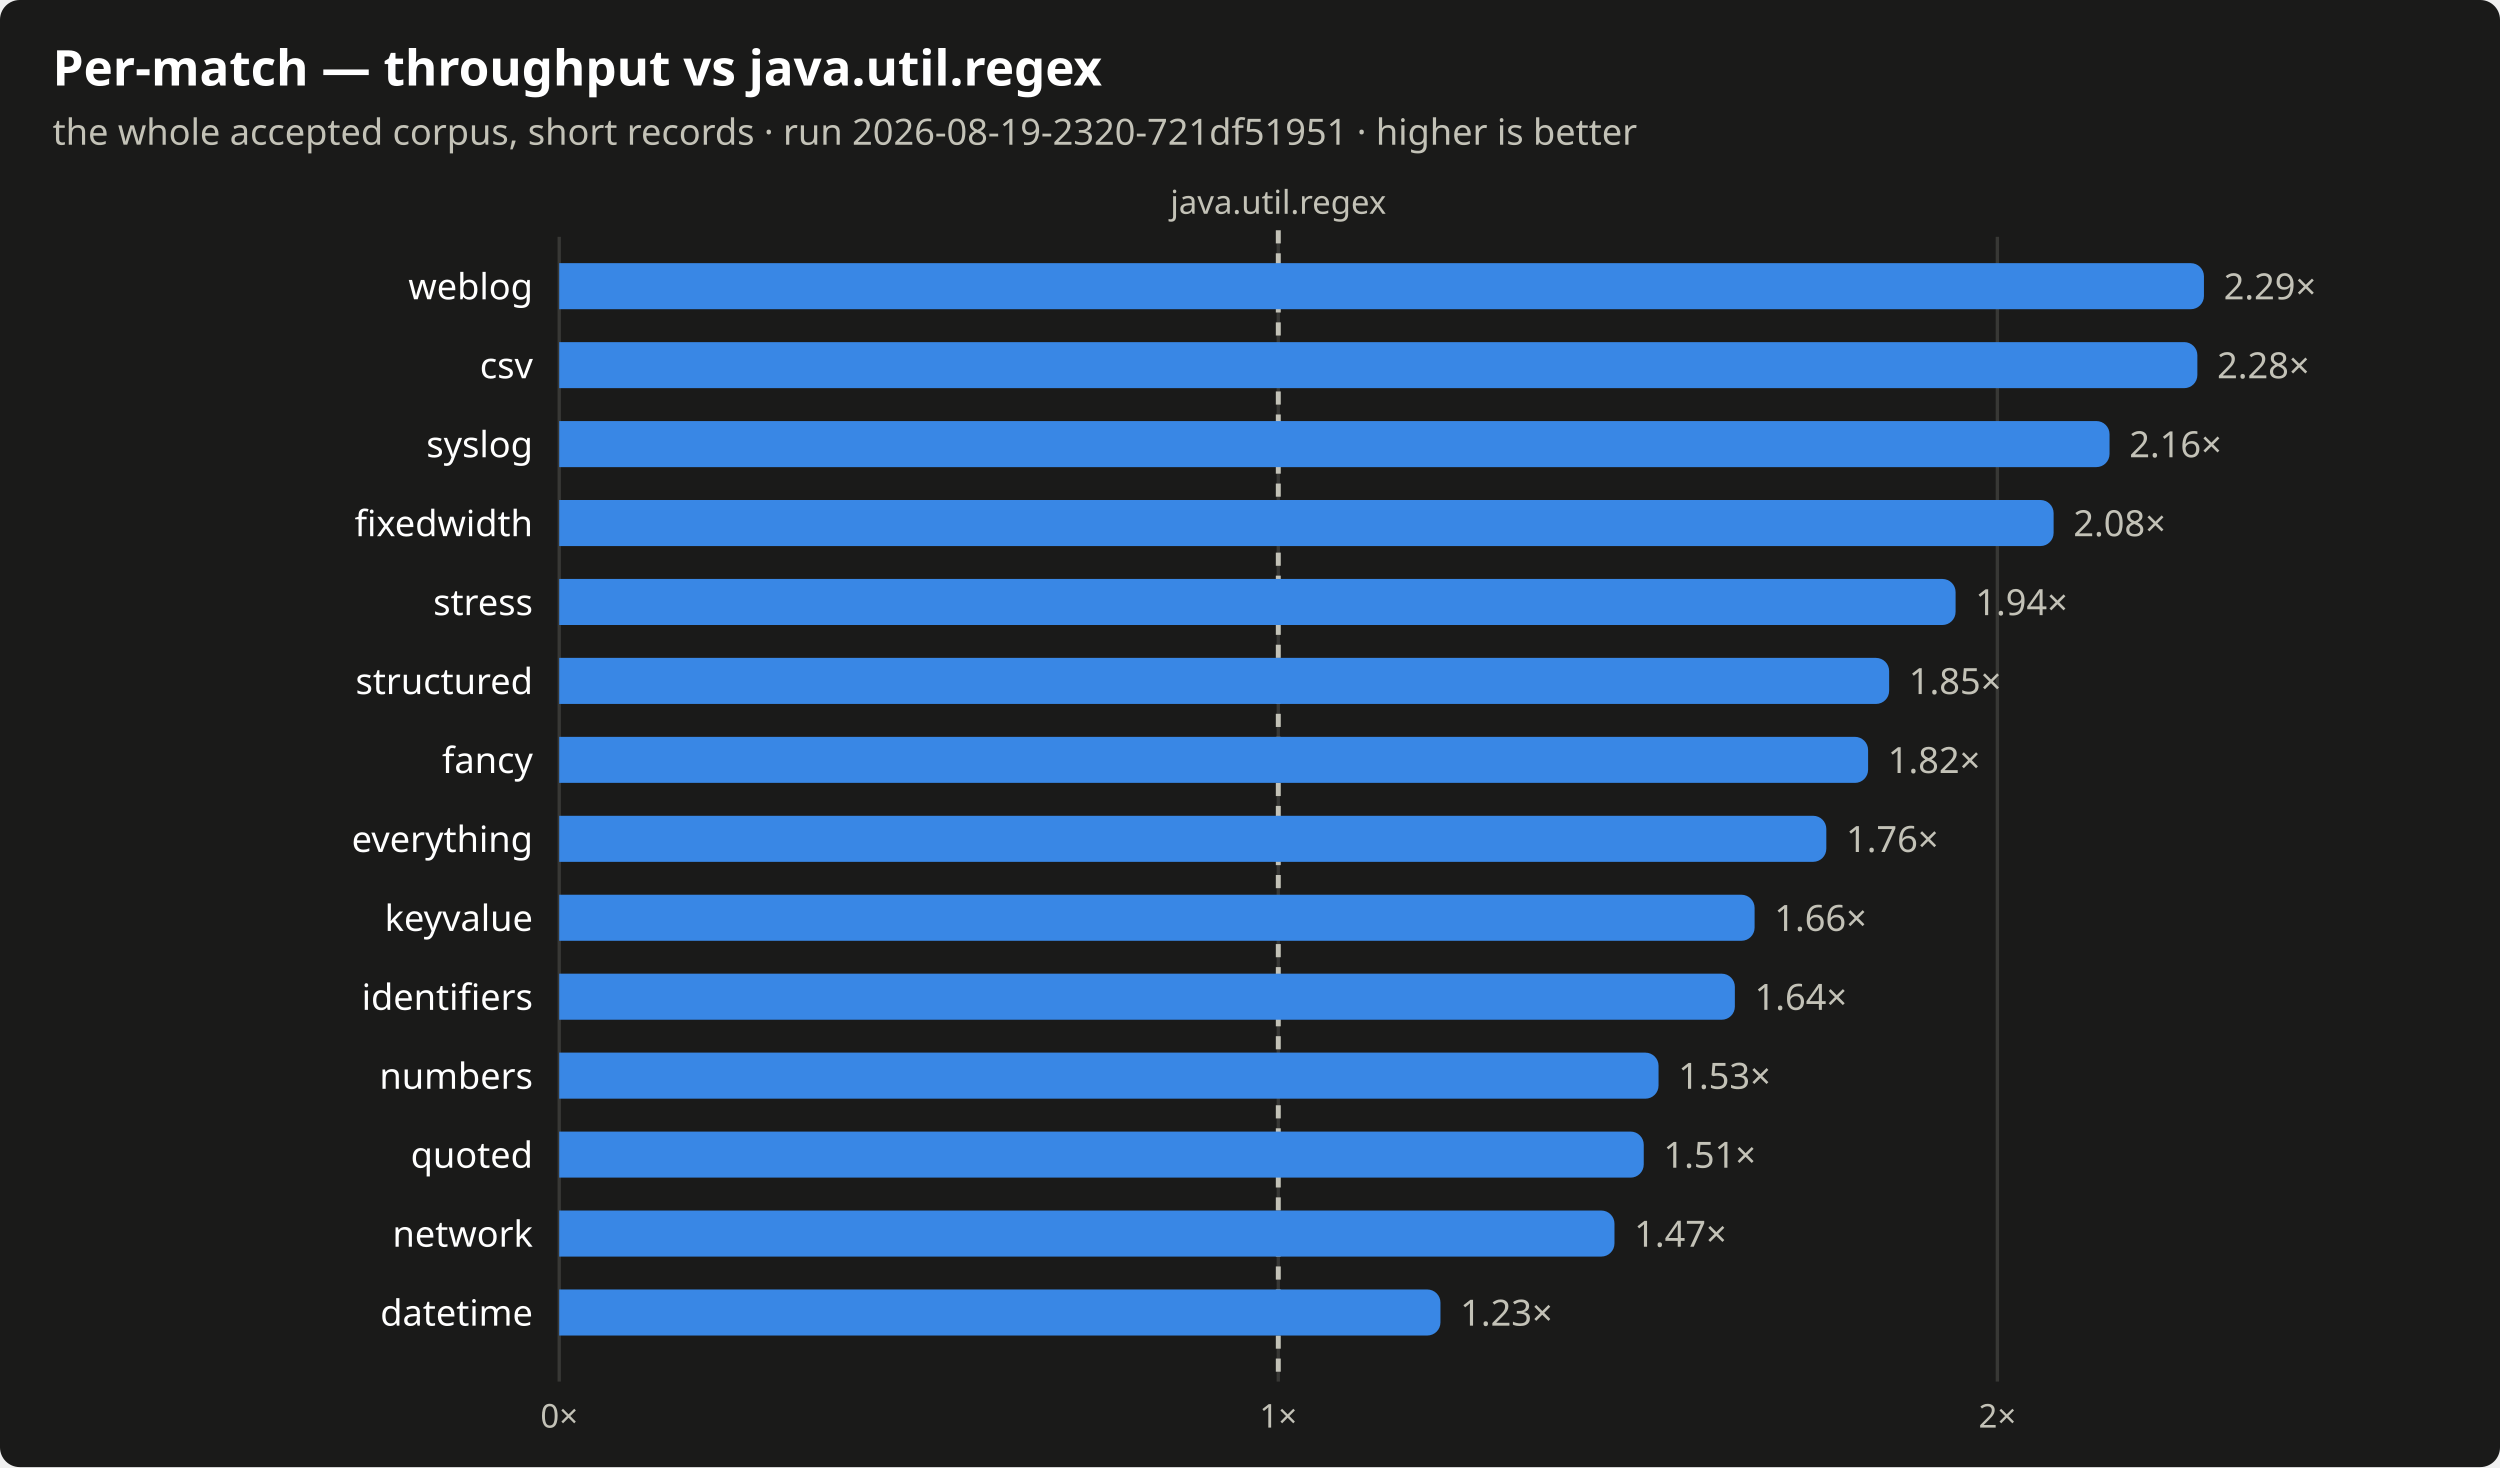
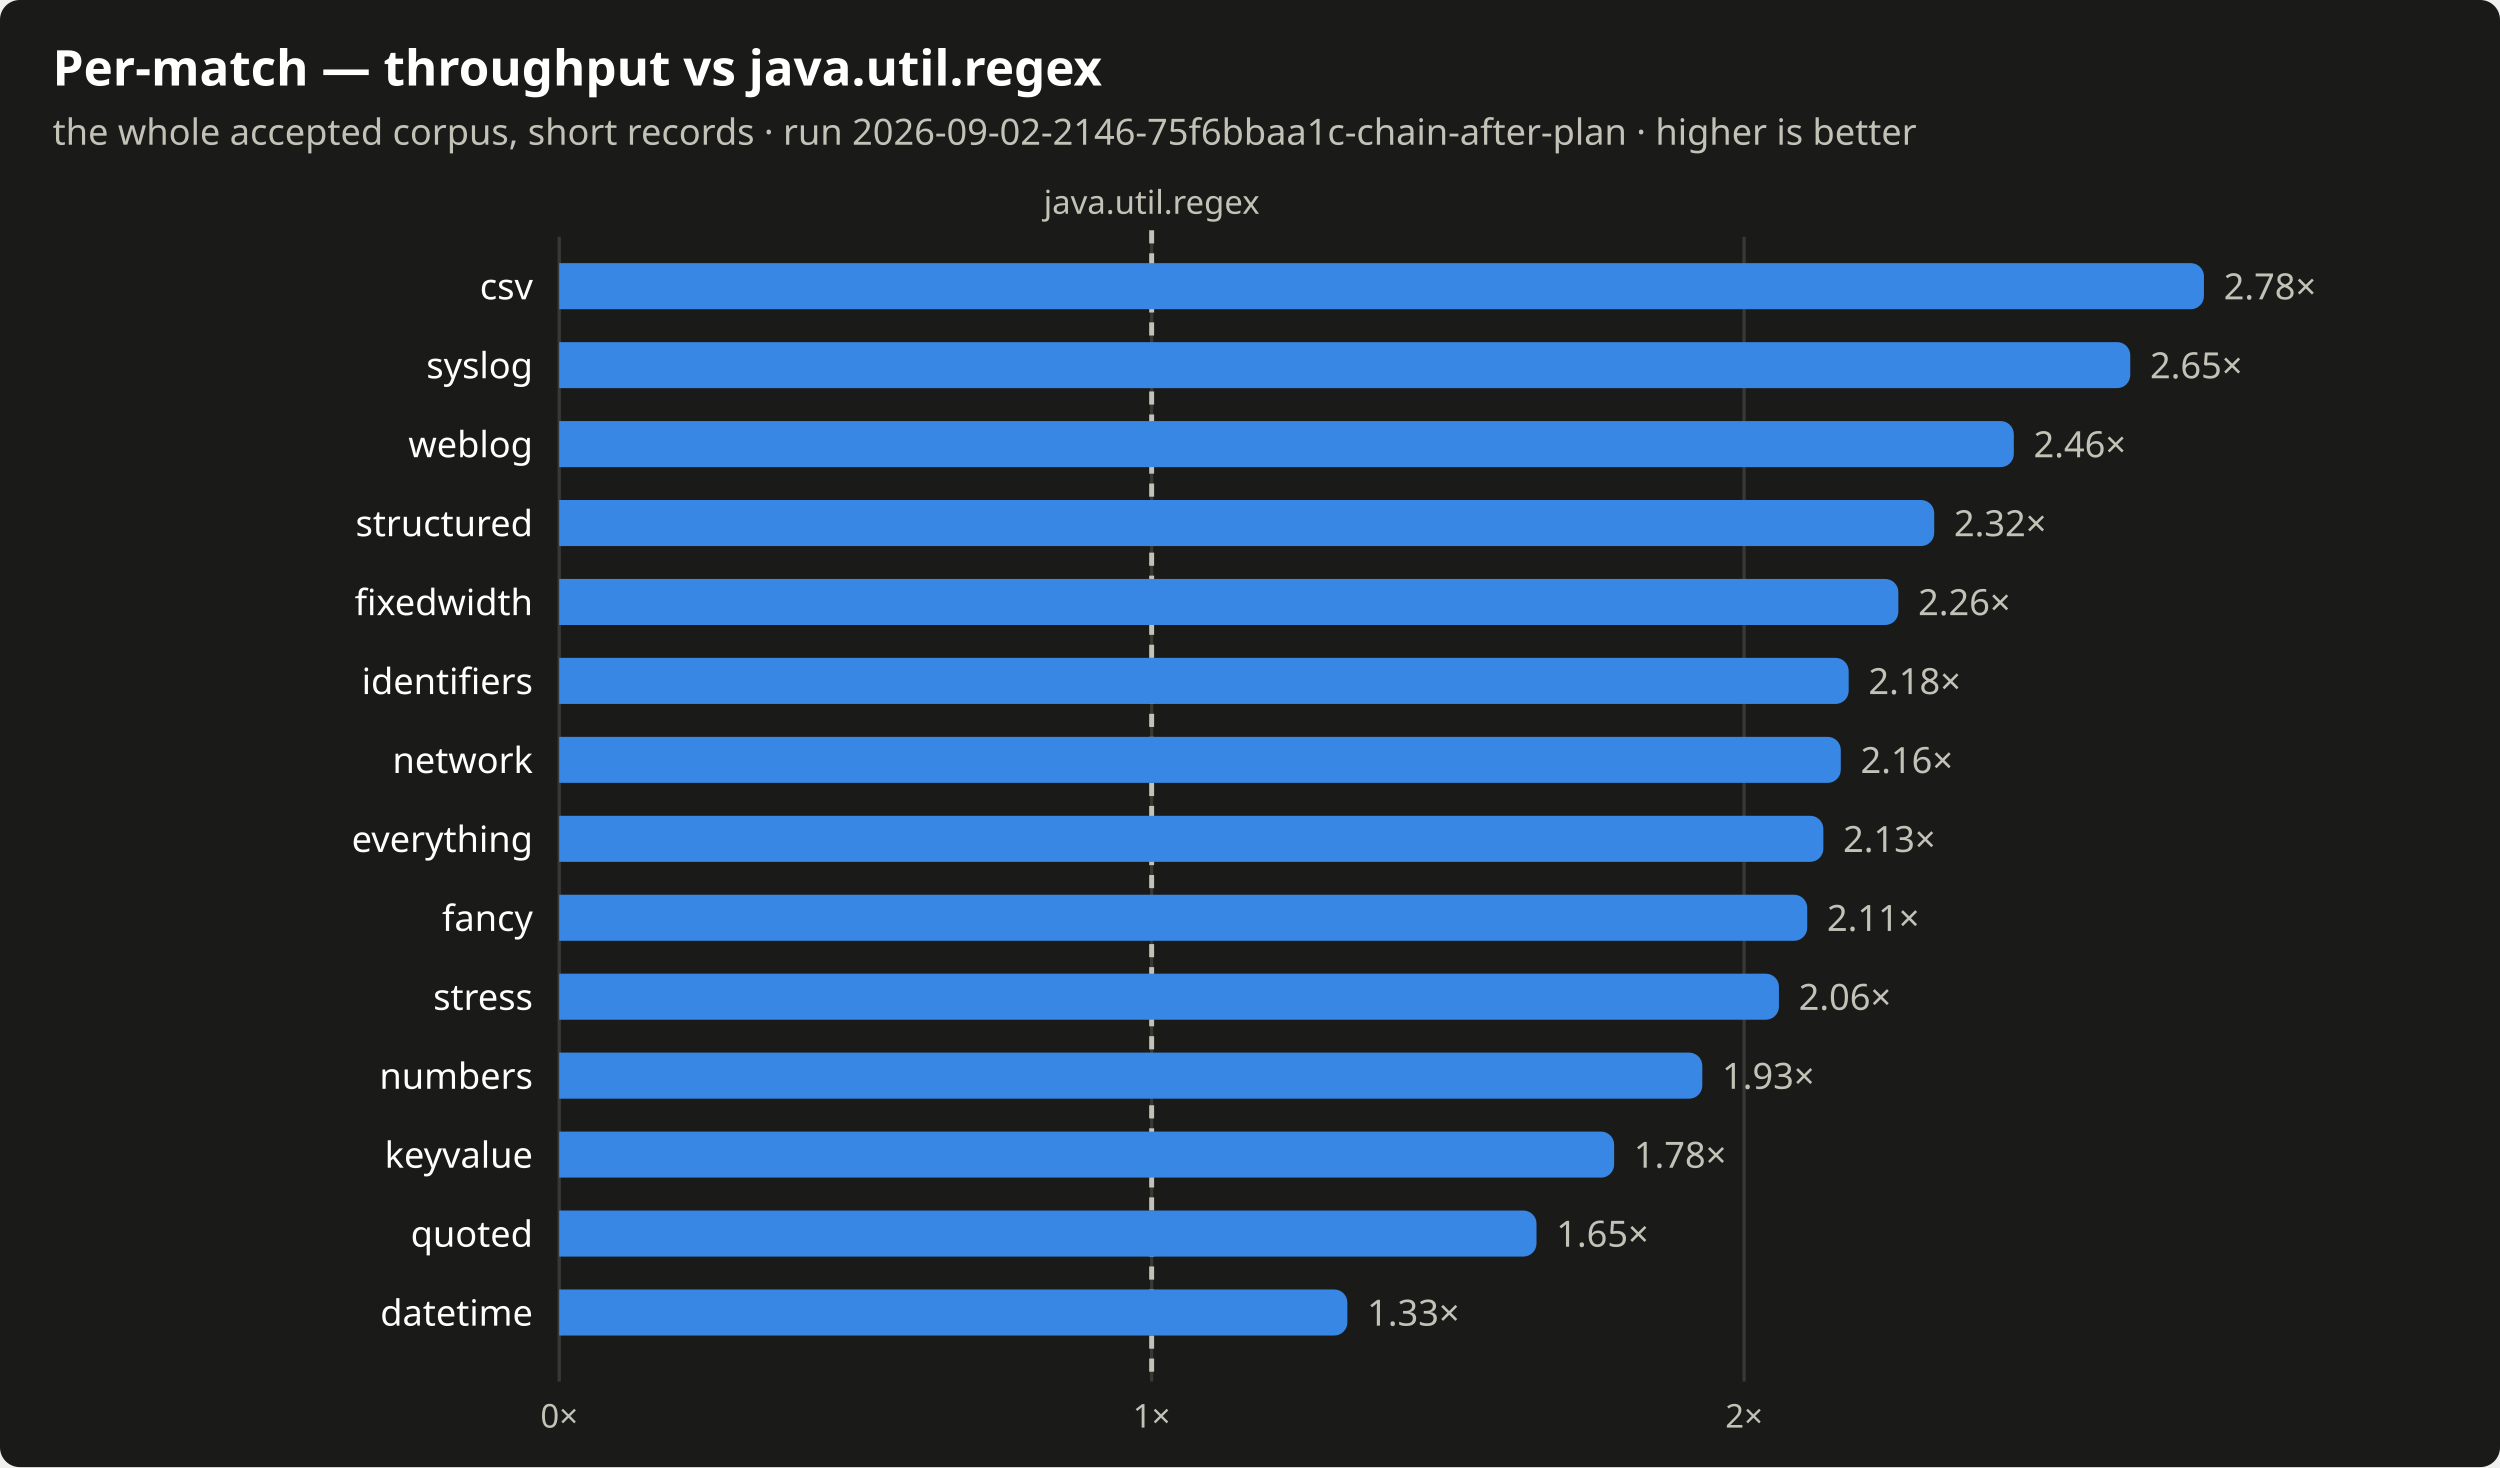
<svg xmlns="http://www.w3.org/2000/svg" width="760" height="446" viewBox="0 0 760 446" font-family="system-ui, sans-serif">
  <rect width="760" height="446" fill="#1a1a19" rx="6" />
  <text x="16" y="26" font-size="15" font-weight="600" fill="#ffffff">Per-match — throughput vs java.util.regex</text>
-   <text x="16" y="44" font-size="11" fill="#c3c2b7">the whole accepted corpus, short records · run 2026-08-19-2320-721df51951 · higher is better</text>
+   <text x="16" y="44" font-size="11" fill="#c3c2b7">the whole accepted corpus, short records · run 2026-09-02-2146-75f6bbaa1c-chain-after-plan · higher is better</text>
  <line x1="170.0" y1="72" x2="170.0" y2="420" stroke="#383835" stroke-width="1" />
  <text x="170.0" y="434" font-size="10" fill="#c3c2b7" text-anchor="middle">0×</text>
-   <line x1="388.6" y1="72" x2="388.6" y2="420" stroke="#383835" stroke-width="1" />
-   <text x="388.6" y="434" font-size="10" fill="#c3c2b7" text-anchor="middle">1×</text>
-   <line x1="607.2" y1="72" x2="607.2" y2="420" stroke="#383835" stroke-width="1" />
-   <text x="607.2" y="434" font-size="10" fill="#c3c2b7" text-anchor="middle">2×</text>
-   <line x1="388.6" y1="70" x2="388.6" y2="420" stroke="#c3c2b7" stroke-width="1.5" stroke-dasharray="4 3" />
-   <text x="388.6" y="65" font-size="10" fill="#c3c2b7" text-anchor="middle">java.util.regex</text>
+   <line x1="350.1" y1="72" x2="350.1" y2="420" stroke="#383835" stroke-width="1" />
+   <text x="350.1" y="434" font-size="10" fill="#c3c2b7" text-anchor="middle">1×</text>
+   <line x1="530.2" y1="72" x2="530.2" y2="420" stroke="#383835" stroke-width="1" />
+   <text x="530.2" y="434" font-size="10" fill="#c3c2b7" text-anchor="middle">2×</text>
+   <line x1="350.1" y1="70" x2="350.1" y2="420" stroke="#c3c2b7" stroke-width="1.5" stroke-dasharray="4 3" />
+   <text x="350.1" y="65" font-size="10" fill="#c3c2b7" text-anchor="middle">java.util.regex</text>
  <path d="M 170 80 h 496.0 a 4.0 4.0 0 0 1 4.0 4.0 v 6.0 a 4.0 4.0 0 0 1 -4.0 4.0 h -496.0 Z" fill="#3987e5" />
-   <text x="162" y="91" font-size="11" fill="#ffffff" text-anchor="end">weblog</text>
-   <text x="676.0" y="91" font-size="11" fill="#c3c2b7">2.29×</text>
-   <path d="M 170 104 h 494.0 a 4.0 4.0 0 0 1 4.0 4.0 v 6.0 a 4.0 4.0 0 0 1 -4.0 4.0 h -494.0 Z" fill="#3987e5" />
-   <text x="162" y="115" font-size="11" fill="#ffffff" text-anchor="end">csv</text>
-   <text x="674.0" y="115" font-size="11" fill="#c3c2b7">2.28×</text>
-   <path d="M 170 128 h 467.3 a 4.0 4.0 0 0 1 4.0 4.0 v 6.0 a 4.0 4.0 0 0 1 -4.0 4.0 h -467.3 Z" fill="#3987e5" />
-   <text x="162" y="139" font-size="11" fill="#ffffff" text-anchor="end">syslog</text>
-   <text x="647.3" y="139" font-size="11" fill="#c3c2b7">2.16×</text>
-   <path d="M 170 152 h 450.3 a 4.0 4.0 0 0 1 4.0 4.0 v 6.0 a 4.0 4.0 0 0 1 -4.0 4.0 h -450.3 Z" fill="#3987e5" />
-   <text x="162" y="163" font-size="11" fill="#ffffff" text-anchor="end">fixedwidth</text>
-   <text x="630.3" y="163" font-size="11" fill="#c3c2b7">2.08×</text>
-   <path d="M 170 176 h 420.5 a 4.0 4.0 0 0 1 4.0 4.0 v 6.0 a 4.0 4.0 0 0 1 -4.0 4.0 h -420.5 Z" fill="#3987e5" />
-   <text x="162" y="187" font-size="11" fill="#ffffff" text-anchor="end">stress</text>
-   <text x="600.5" y="187" font-size="11" fill="#c3c2b7">1.94×</text>
-   <path d="M 170 200 h 400.3 a 4.0 4.0 0 0 1 4.0 4.0 v 6.0 a 4.0 4.0 0 0 1 -4.0 4.0 h -400.3 Z" fill="#3987e5" />
-   <text x="162" y="211" font-size="11" fill="#ffffff" text-anchor="end">structured</text>
-   <text x="580.3" y="211" font-size="11" fill="#c3c2b7">1.85×</text>
-   <path d="M 170 224 h 393.9 a 4.0 4.0 0 0 1 4.0 4.0 v 6.0 a 4.0 4.0 0 0 1 -4.0 4.0 h -393.9 Z" fill="#3987e5" />
-   <text x="162" y="235" font-size="11" fill="#ffffff" text-anchor="end">fancy</text>
-   <text x="573.9" y="235" font-size="11" fill="#c3c2b7">1.82×</text>
-   <path d="M 170 248 h 381.2 a 4.0 4.0 0 0 1 4.0 4.0 v 6.0 a 4.0 4.0 0 0 1 -4.0 4.0 h -381.2 Z" fill="#3987e5" />
+   <text x="162" y="91" font-size="11" fill="#ffffff" text-anchor="end">csv</text>
+   <text x="676.0" y="91" font-size="11" fill="#c3c2b7">2.78×</text>
+   <path d="M 170 104 h 473.6 a 4.0 4.0 0 0 1 4.0 4.0 v 6.0 a 4.0 4.0 0 0 1 -4.0 4.0 h -473.6 Z" fill="#3987e5" />
+   <text x="162" y="115" font-size="11" fill="#ffffff" text-anchor="end">syslog</text>
+   <text x="653.6" y="115" font-size="11" fill="#c3c2b7">2.65×</text>
+   <path d="M 170 128 h 438.2 a 4.0 4.0 0 0 1 4.0 4.0 v 6.0 a 4.0 4.0 0 0 1 -4.0 4.0 h -438.2 Z" fill="#3987e5" />
+   <text x="162" y="139" font-size="11" fill="#ffffff" text-anchor="end">weblog</text>
+   <text x="618.2" y="139" font-size="11" fill="#c3c2b7">2.46×</text>
+   <path d="M 170 152 h 414.0 a 4.0 4.0 0 0 1 4.0 4.0 v 6.0 a 4.0 4.0 0 0 1 -4.0 4.0 h -414.0 Z" fill="#3987e5" />
+   <text x="162" y="163" font-size="11" fill="#ffffff" text-anchor="end">structured</text>
+   <text x="594.0" y="163" font-size="11" fill="#c3c2b7">2.32×</text>
+   <path d="M 170 176 h 403.1 a 4.0 4.0 0 0 1 4.0 4.0 v 6.0 a 4.0 4.0 0 0 1 -4.0 4.0 h -403.1 Z" fill="#3987e5" />
+   <text x="162" y="187" font-size="11" fill="#ffffff" text-anchor="end">fixedwidth</text>
+   <text x="583.1" y="187" font-size="11" fill="#c3c2b7">2.26×</text>
+   <path d="M 170 200 h 388.0 a 4.0 4.0 0 0 1 4.0 4.0 v 6.0 a 4.0 4.0 0 0 1 -4.0 4.0 h -388.0 Z" fill="#3987e5" />
+   <text x="162" y="211" font-size="11" fill="#ffffff" text-anchor="end">identifiers</text>
+   <text x="568.0" y="211" font-size="11" fill="#c3c2b7">2.18×</text>
+   <path d="M 170 224 h 385.6 a 4.0 4.0 0 0 1 4.0 4.0 v 6.0 a 4.0 4.0 0 0 1 -4.0 4.0 h -385.6 Z" fill="#3987e5" />
+   <text x="162" y="235" font-size="11" fill="#ffffff" text-anchor="end">network</text>
+   <text x="565.6" y="235" font-size="11" fill="#c3c2b7">2.16×</text>
+   <path d="M 170 248 h 380.3 a 4.0 4.0 0 0 1 4.0 4.0 v 6.0 a 4.0 4.0 0 0 1 -4.0 4.0 h -380.3 Z" fill="#3987e5" />
  <text x="162" y="259" font-size="11" fill="#ffffff" text-anchor="end">everything</text>
-   <text x="561.2" y="259" font-size="11" fill="#c3c2b7">1.76×</text>
-   <path d="M 170 272 h 359.4 a 4.0 4.0 0 0 1 4.0 4.0 v 6.0 a 4.0 4.0 0 0 1 -4.0 4.0 h -359.4 Z" fill="#3987e5" />
-   <text x="162" y="283" font-size="11" fill="#ffffff" text-anchor="end">keyvalue</text>
-   <text x="539.4" y="283" font-size="11" fill="#c3c2b7">1.66×</text>
-   <path d="M 170 296 h 353.4 a 4.0 4.0 0 0 1 4.0 4.0 v 6.0 a 4.0 4.0 0 0 1 -4.0 4.0 h -353.4 Z" fill="#3987e5" />
-   <text x="162" y="307" font-size="11" fill="#ffffff" text-anchor="end">identifiers</text>
-   <text x="533.4" y="307" font-size="11" fill="#c3c2b7">1.64×</text>
-   <path d="M 170 320 h 330.2 a 4.0 4.0 0 0 1 4.0 4.0 v 6.0 a 4.0 4.0 0 0 1 -4.0 4.0 h -330.2 Z" fill="#3987e5" />
+   <text x="560.3" y="259" font-size="11" fill="#c3c2b7">2.13×</text>
+   <path d="M 170 272 h 375.4 a 4.0 4.0 0 0 1 4.0 4.0 v 6.0 a 4.0 4.0 0 0 1 -4.0 4.0 h -375.4 Z" fill="#3987e5" />
+   <text x="162" y="283" font-size="11" fill="#ffffff" text-anchor="end">fancy</text>
+   <text x="555.4" y="283" font-size="11" fill="#c3c2b7">2.11×</text>
+   <path d="M 170 296 h 366.8 a 4.0 4.0 0 0 1 4.0 4.0 v 6.0 a 4.0 4.0 0 0 1 -4.0 4.0 h -366.8 Z" fill="#3987e5" />
+   <text x="162" y="307" font-size="11" fill="#ffffff" text-anchor="end">stress</text>
+   <text x="546.8" y="307" font-size="11" fill="#c3c2b7">2.06×</text>
+   <path d="M 170 320 h 343.5 a 4.0 4.0 0 0 1 4.0 4.0 v 6.0 a 4.0 4.0 0 0 1 -4.0 4.0 h -343.5 Z" fill="#3987e5" />
  <text x="162" y="331" font-size="11" fill="#ffffff" text-anchor="end">numbers</text>
-   <text x="510.2" y="331" font-size="11" fill="#c3c2b7">1.53×</text>
-   <path d="M 170 344 h 325.7 a 4.0 4.0 0 0 1 4.0 4.0 v 6.0 a 4.0 4.0 0 0 1 -4.0 4.0 h -325.7 Z" fill="#3987e5" />
-   <text x="162" y="355" font-size="11" fill="#ffffff" text-anchor="end">quoted</text>
-   <text x="505.7" y="355" font-size="11" fill="#c3c2b7">1.51×</text>
-   <path d="M 170 368 h 316.8 a 4.0 4.0 0 0 1 4.0 4.0 v 6.0 a 4.0 4.0 0 0 1 -4.0 4.0 h -316.8 Z" fill="#3987e5" />
-   <text x="162" y="379" font-size="11" fill="#ffffff" text-anchor="end">network</text>
-   <text x="496.8" y="379" font-size="11" fill="#c3c2b7">1.47×</text>
-   <path d="M 170 392 h 263.9 a 4.0 4.0 0 0 1 4.0 4.0 v 6.0 a 4.0 4.0 0 0 1 -4.0 4.0 h -263.9 Z" fill="#3987e5" />
+   <text x="523.5" y="331" font-size="11" fill="#c3c2b7">1.93×</text>
+   <path d="M 170 344 h 316.7 a 4.0 4.0 0 0 1 4.0 4.0 v 6.0 a 4.0 4.0 0 0 1 -4.0 4.0 h -316.7 Z" fill="#3987e5" />
+   <text x="162" y="355" font-size="11" fill="#ffffff" text-anchor="end">keyvalue</text>
+   <text x="496.7" y="355" font-size="11" fill="#c3c2b7">1.78×</text>
+   <path d="M 170 368 h 293.1 a 4.0 4.0 0 0 1 4.0 4.0 v 6.0 a 4.0 4.0 0 0 1 -4.0 4.0 h -293.1 Z" fill="#3987e5" />
+   <text x="162" y="379" font-size="11" fill="#ffffff" text-anchor="end">quoted</text>
+   <text x="473.1" y="379" font-size="11" fill="#c3c2b7">1.65×</text>
+   <path d="M 170 392 h 235.6 a 4.0 4.0 0 0 1 4.0 4.0 v 6.0 a 4.0 4.0 0 0 1 -4.0 4.0 h -235.6 Z" fill="#3987e5" />
  <text x="162" y="403" font-size="11" fill="#ffffff" text-anchor="end">datetime</text>
-   <text x="443.9" y="403" font-size="11" fill="#c3c2b7">1.23×</text>
+   <text x="415.6" y="403" font-size="11" fill="#c3c2b7">1.33×</text>
</svg>
